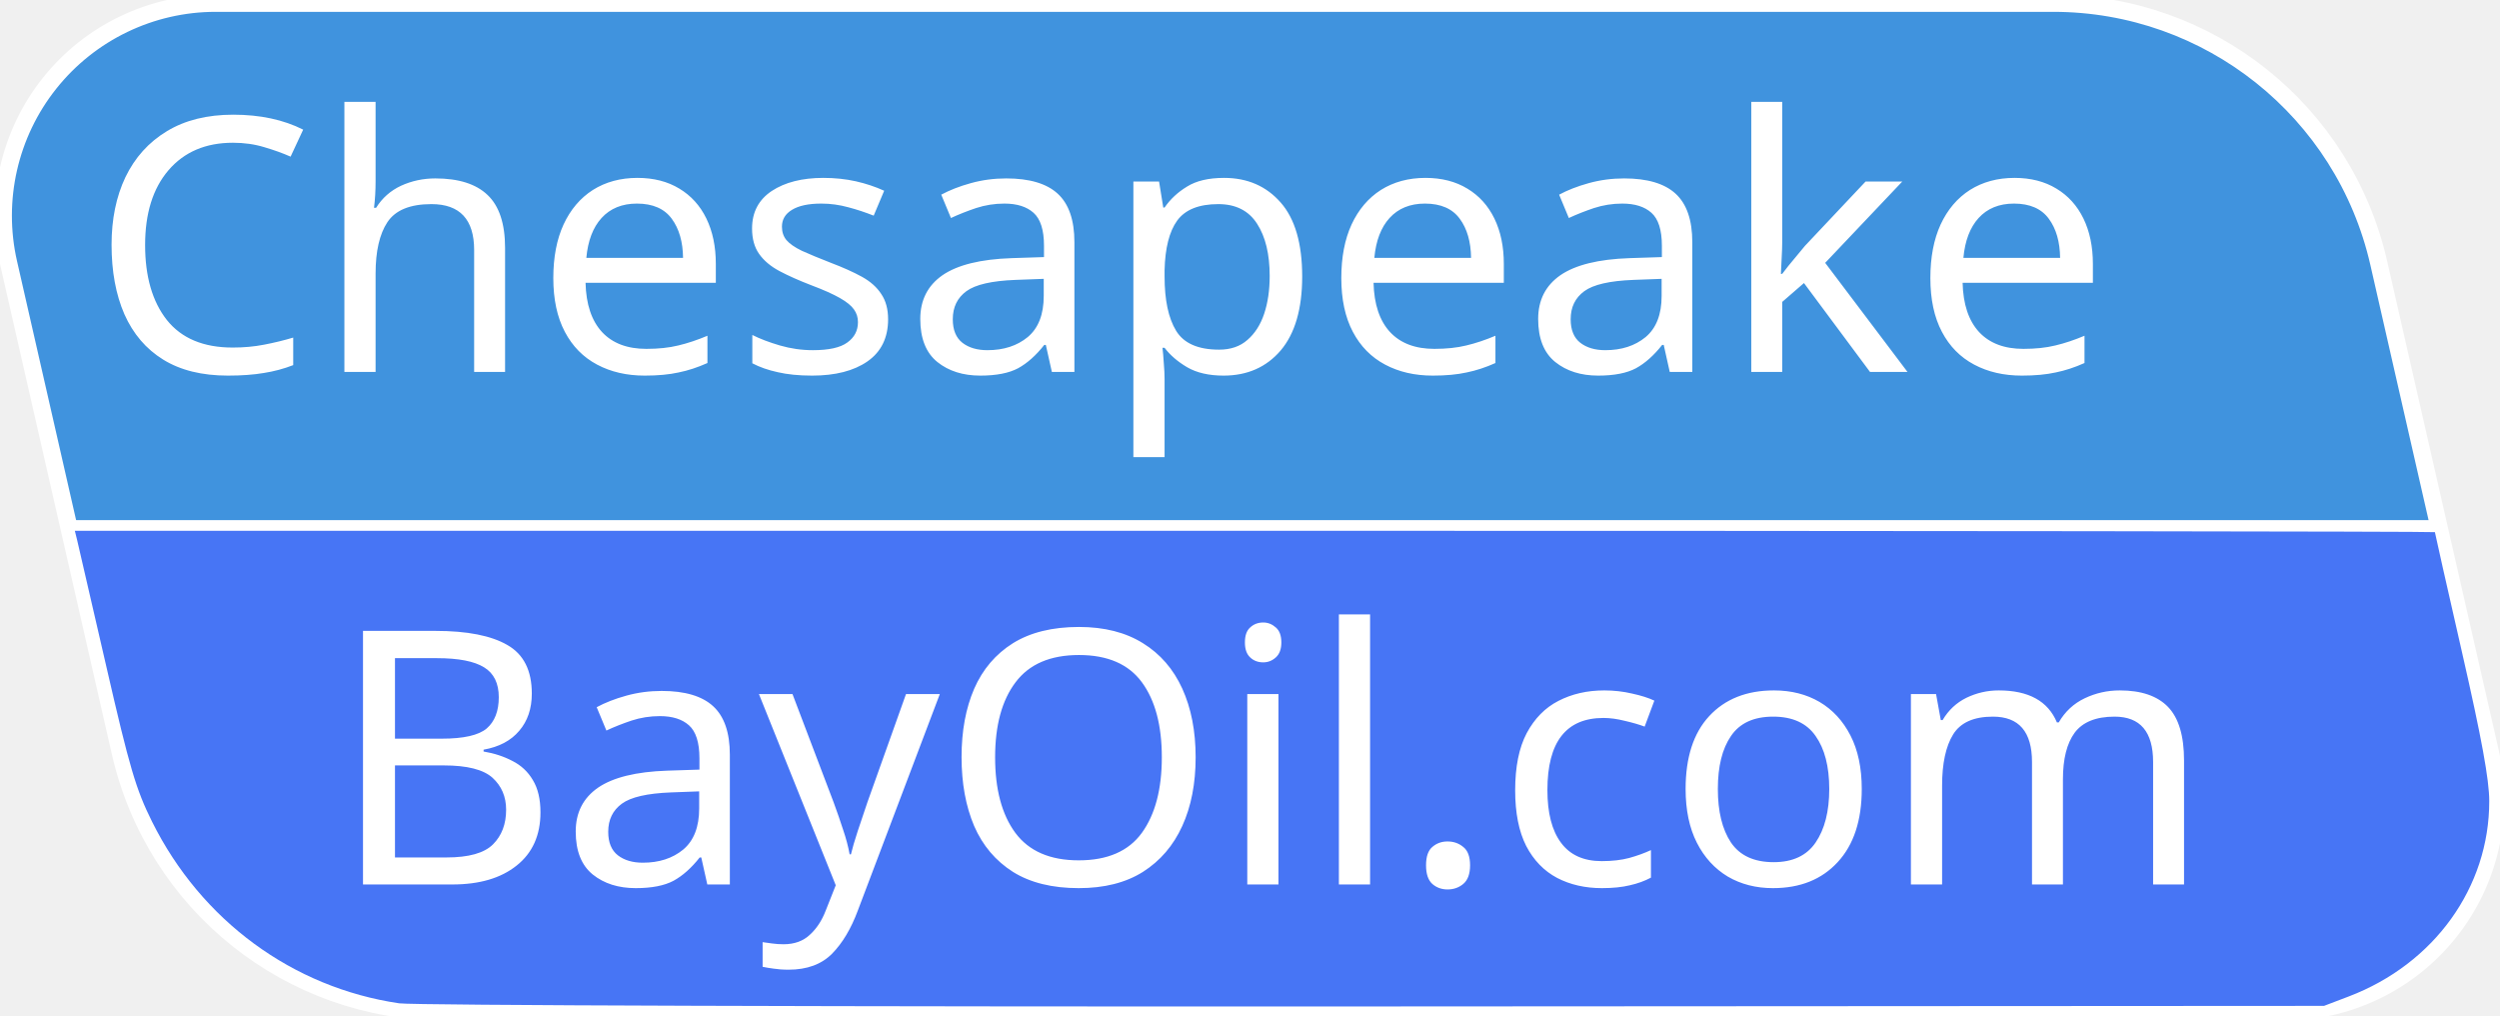
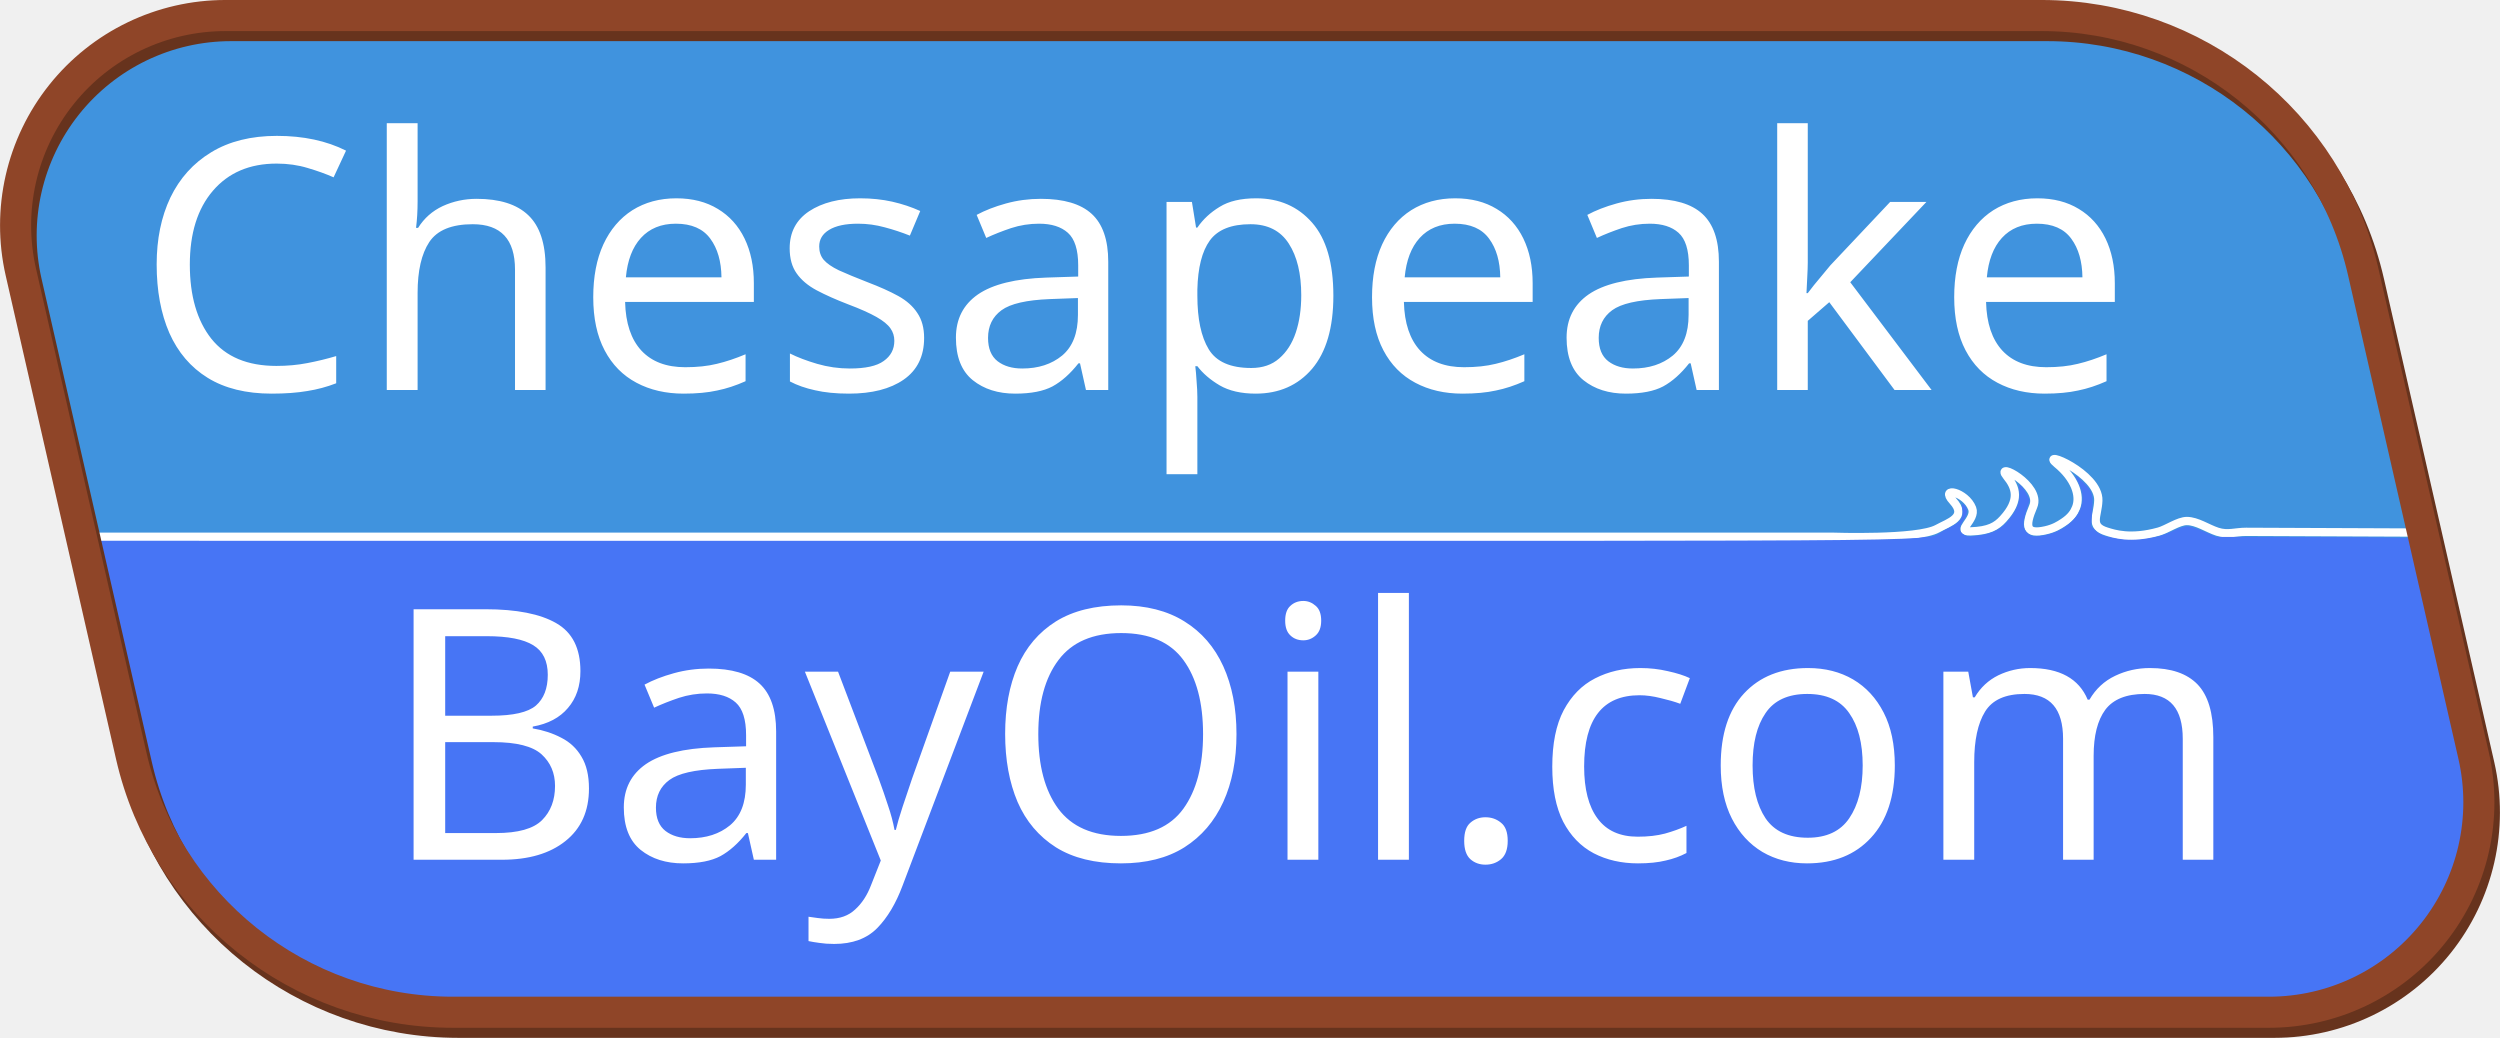
- <svg xmlns="http://www.w3.org/2000/svg" width="148.964mm" height="60.499mm" viewBox="0 0 148.964 60.499" version="1.1" id="svg5">
+ <svg xmlns="http://www.w3.org/2000/svg" width="150.787mm" height="62.598mm" viewBox="0 0 150.787 62.598" version="1.1" id="svg5">
  <defs id="defs2">
    </defs>
-   <g id="layer1" transform="translate(-27.20525,-142.7167)">
-     <path id="rect31052" style="fill:#4093de;fill-opacity:1;stroke:#ffffff;stroke-width:1.028;stroke-linecap:round;stroke-linejoin:round;stroke-miterlimit:4;stroke-dasharray:none" d="M 40.062,142.908 H 149.594 a 19.906,19.906 38.573 0 1 19.407,15.477 l 6.655,29.162 a 12.661,12.661 128.573 0 1 -12.343,15.477 H 53.78 A 19.906,19.906 38.573 0 1 34.373,187.547 l -6.655,-29.162 a 12.661,12.661 128.573 0 1 12.343,-15.477 z" />
-     <text xml:space="preserve" style="font-style:normal;font-weight:normal;font-size:21.167px;line-height:1.25;font-family:sans-serif;fill:#ffffff;fill-opacity:1;stroke:none;stroke-width:0.544" x="32.559" y="164.879" id="text6174">
-       <tspan id="tspan6172" style="font-size:21.167px;fill:#ffffff;fill-opacity:1;stroke-width:0.544" x="32.559" y="164.879">Chesapeake</tspan>
+   <g id="layer1" transform="translate(-26.46054,-141.9706)">
+     <path id="rect31052" style="display:inline;fill:#4093de;fill-opacity:1;stroke:#ffffff;stroke-width:1.028;stroke-linecap:round;stroke-linejoin:round;stroke-miterlimit:4;stroke-dasharray:none" d="M 40.062,142.908 H 149.594 a 19.906,19.906 38.573 0 1 19.407,15.477 l 6.655,29.162 a 12.661,12.661 128.573 0 1 -12.343,15.477 H 53.78 A 19.906,19.906 38.573 0 1 34.373,187.547 l -6.655,-29.162 a 12.661,12.661 128.573 0 1 12.343,-15.477 z" />
+     <path style="display:none;fill:none;stroke:#ffffff;stroke-width:0.77;stroke-linecap:butt;stroke-linejoin:miter;stroke-miterlimit:4;stroke-dasharray:none;stroke-opacity:1" d="M 31.333,174.094 H 172.605" id="path31781" />
+     <path style="display:inline;fill:#4775f5;fill-opacity:1;stroke:none;stroke-width:1.781;stroke-linecap:round;stroke-linejoin:round;stroke-opacity:1" d="m 192.779,765.358 c -24.027,-3.525 -44.616,-18.645 -55.696,-40.904 -3.634,-7.3 -5.07,-12.169 -10.288,-34.879 -3.336,-14.517 -6.3,-27.35 -6.587,-28.516 l -0.523,-2.121 h 265.855 c 146.22,0 265.855,0.139 265.855,0.308 0,0.169 2.754,12.365 6.119,27.102 4.406,19.291 6.122,28.66 6.127,33.457 0.024,19.409 -12.389,36.667 -31.648,44.002 l -5.58,2.125 -213.99,0.128 c -119.101,0.071 -216.498,-0.24 -219.646,-0.702 z" id="path35460" transform="scale(0.2645833)" />
+     <path style="display:inline;fill:none;stroke:#ffffff;stroke-width:0.5;stroke-linecap:butt;stroke-linejoin:miter;stroke-miterlimit:4;stroke-dasharray:none;stroke-opacity:1" d="M 31.667,174.344 H 136.989 c 0,0 5.124,0.181 6.331,-0.488 0.676,-0.375 1.831,-0.687 0.931,-1.67 -0.819,-0.895 0.777,-0.547 1.16,0.447 0.267,0.692 -1.085,1.418 -0.096,1.388 1.114,-0.034 1.566,-0.311 1.966,-0.752 1.03,-1.134 0.785,-1.88 0.213,-2.582 -0.765,-0.937 2.138,0.569 1.6,1.829 -0.538,1.26 -0.415,1.702 0.746,1.44 0.514,-0.116 0.815,-0.308 1.068,-0.475 0.468,-0.308 0.653,-0.598 0.77,-0.895 0.291,-0.735 -0.086,-1.773 -1.152,-2.646 -1.126,-0.922 2.556,0.574 2.494,2.225 -0.035,0.947 -0.549,1.54 0.497,1.865 0.451,0.14 1.443,0.478 3.156,4.8e-4 0.482,-0.134 1.185,-0.636 1.688,-0.635 0.612,0.002 1.245,0.452 1.843,0.646 0.63,0.204 1.082,0.005 1.728,0.007 5.118,0.02 10.673,0.045 10.673,0.045" id="path7216" />
+   </g>
+   <g id="layer3">
+     <path style="display:inline;fill:#4775f5;fill-opacity:1;stroke:none;stroke-width:0.63;stroke-linejoin:round;stroke-miterlimit:4;stroke-dasharray:none;stroke-dashoffset:0;stroke-opacity:1" d="m 96.487,226.749 c -5.713,-0.572 -13.168,-2.308 -18.26,-4.251 -9.818,-3.747 -17.879,-8.978 -25.433,-16.507 -8.232,-8.204 -13.165,-16.216 -16.427,-26.681 -0.657,-2.108 -3.364,-13.357 -6.016,-24.997 -2.651,-11.64 -5.329,-23.379 -5.951,-26.087 l -1.13,-4.923 205.17,0.012 c 230.244,0.013 209.307,0.258 214.921,-2.509 3.607,-1.777 4.239,-2.517 3.995,-4.678 -0.165,-1.461 -0.15,-1.491 0.457,-0.942 0.857,0.776 0.787,1.931 -0.206,3.393 -1.075,1.582 -1.064,2.571 0.037,3.293 0.774,0.507 1.166,0.527 3.543,0.181 3.249,-0.474 5.107,-1.482 6.894,-3.743 1.81,-2.29 2.5,-4.243 2.248,-6.369 -0.197,-1.665 -0.187,-1.692 0.437,-1.128 0.351,0.318 0.93,1.165 1.285,1.883 l 0.645,1.305 -0.809,2.549 c -0.931,2.932 -0.819,4.093 0.494,5.131 0.747,0.591 1.172,0.672 2.634,0.502 2.926,-0.34 5.353,-1.449 7.278,-3.325 2.642,-2.574 3.149,-5.597 1.484,-8.86 -0.985,-1.93 -0.844,-1.984 0.854,-0.332 2.397,2.333 2.569,2.847 2.297,6.845 l -0.235,3.446 0.986,0.986 c 1.008,1.008 2.402,1.513 5.718,2.071 3.44,0.58 8.3,-0.237 12.098,-2.034 1.159,-0.548 2.587,-0.997 3.174,-0.997 0.587,-1.5e-4 2.299,0.542 3.806,1.204 l 2.739,1.204 21.58,0.046 c 11.869,0.025 21.682,0.148 21.807,0.273 0.498,0.498 12.163,52.576 12.528,55.932 1.536,14.12 -4.77,29.359 -15.83,38.257 -5.283,4.25 -10.745,7.01 -17.533,8.859 l -3.833,1.044 -213.139,0.031 c -117.226,0.017 -213.664,-0.022 -214.305,-0.086 z" id="path27641" transform="scale(0.2645833)" />
+     <text xml:space="preserve" style="font-style:normal;font-weight:normal;font-size:21.167px;line-height:1.25;font-family:sans-serif;display:inline;fill:#ffffff;fill-opacity:1;stroke:none;stroke-width:0.544" x="8.154" y="23.524" id="text6174">
+       <tspan id="tspan6172" style="font-size:21.167px;fill:#ffffff;fill-opacity:1;stroke-width:0.544" x="8.154" y="23.524">Chesapeake</tspan>
    </text>
-     <path style="fill:none;stroke:#ffffff;stroke-width:0.77;stroke-linecap:butt;stroke-linejoin:miter;stroke-opacity:1;stroke-miterlimit:4;stroke-dasharray:none" d="M 31.333,174.094 H 172.605" id="path31781" />
-     <path style="fill:#4775f5;fill-opacity:1;stroke:none;stroke-width:1.781;stroke-linecap:round;stroke-linejoin:round;stroke-opacity:1" d="m 192.779,765.358 c -24.027,-3.525 -44.616,-18.645 -55.696,-40.904 -3.634,-7.3 -5.07,-12.169 -10.288,-34.879 -3.336,-14.517 -6.3,-27.35 -6.587,-28.516 l -0.523,-2.121 h 265.855 c 146.22,0 265.855,0.139 265.855,0.308 0,0.169 2.754,12.365 6.119,27.102 4.406,19.291 6.122,28.66 6.127,33.457 0.024,19.409 -12.389,36.667 -31.648,44.002 l -5.58,2.125 -213.99,0.128 c -119.101,0.071 -216.498,-0.24 -219.646,-0.702 z" id="path35460" transform="scale(0.2645833)" />
-     <text xml:space="preserve" style="font-style:normal;font-weight:normal;font-size:21.167px;line-height:1.25;font-family:sans-serif;fill:#ffffff;fill-opacity:1;stroke:none;stroke-width:0.265" x="46.797" y="195.417" id="text15800">
-       <tspan id="tspan15798" style="font-size:21.167px;fill:#ffffff;fill-opacity:1;stroke-width:0.265" x="46.797" y="195.417">BayOil.com</tspan>
+     <text xml:space="preserve" style="font-style:normal;font-weight:normal;font-size:21.167px;line-height:1.25;font-family:sans-serif;display:inline;fill:#ffffff;fill-opacity:1;stroke:none;stroke-width:0.265" x="22.897" y="51.855" id="text15800">
+       <tspan id="tspan15798" style="font-size:21.167px;fill:#ffffff;fill-opacity:1;stroke-width:0.265" x="22.897" y="51.855">BayOil.com</tspan>
    </text>
  </g>
+   <g id="g6737" transform="translate(0.7447075,0.746095)">
+     <path id="path6735" style="fill:none;fill-opacity:1;stroke:#67331d;stroke-width:1.875;stroke-linecap:round;stroke-linejoin:round;stroke-miterlimit:4;stroke-dasharray:none;stroke-dashoffset:0;stroke-opacity:1" d="M 13.19,0.798 H 122.722 A 19.906,19.906 38.573 0 1 142.129,16.275 l 6.655,29.162 a 12.661,12.661 128.573 0 1 -12.343,15.477 H 26.908 A 19.906,19.906 38.573 0 1 7.502,45.437 L 0.847,16.275 A 12.661,12.661 128.573 0 1 13.19,0.798 Z" />
+   </g>
+   <g id="layer2" transform="translate(0.7447075,0.746095)">
+     <path id="rect31052-6" style="fill:none;fill-opacity:1;stroke:#8f4528;stroke-width:1.875;stroke-linecap:round;stroke-linejoin:round;stroke-miterlimit:4;stroke-dasharray:none;stroke-dashoffset:0;stroke-opacity:1" d="M 12.857,0.191 H 122.389 a 19.906,19.906 38.573 0 1 19.407,15.477 l 6.655,29.162 a 12.661,12.661 128.573 0 1 -12.343,15.477 l -109.532,0 A 19.906,19.906 38.573 0 1 7.168,44.831 L 0.513,15.668 A 12.661,12.661 128.573 0 1 12.857,0.191 Z" />
+   </g>
</svg>
